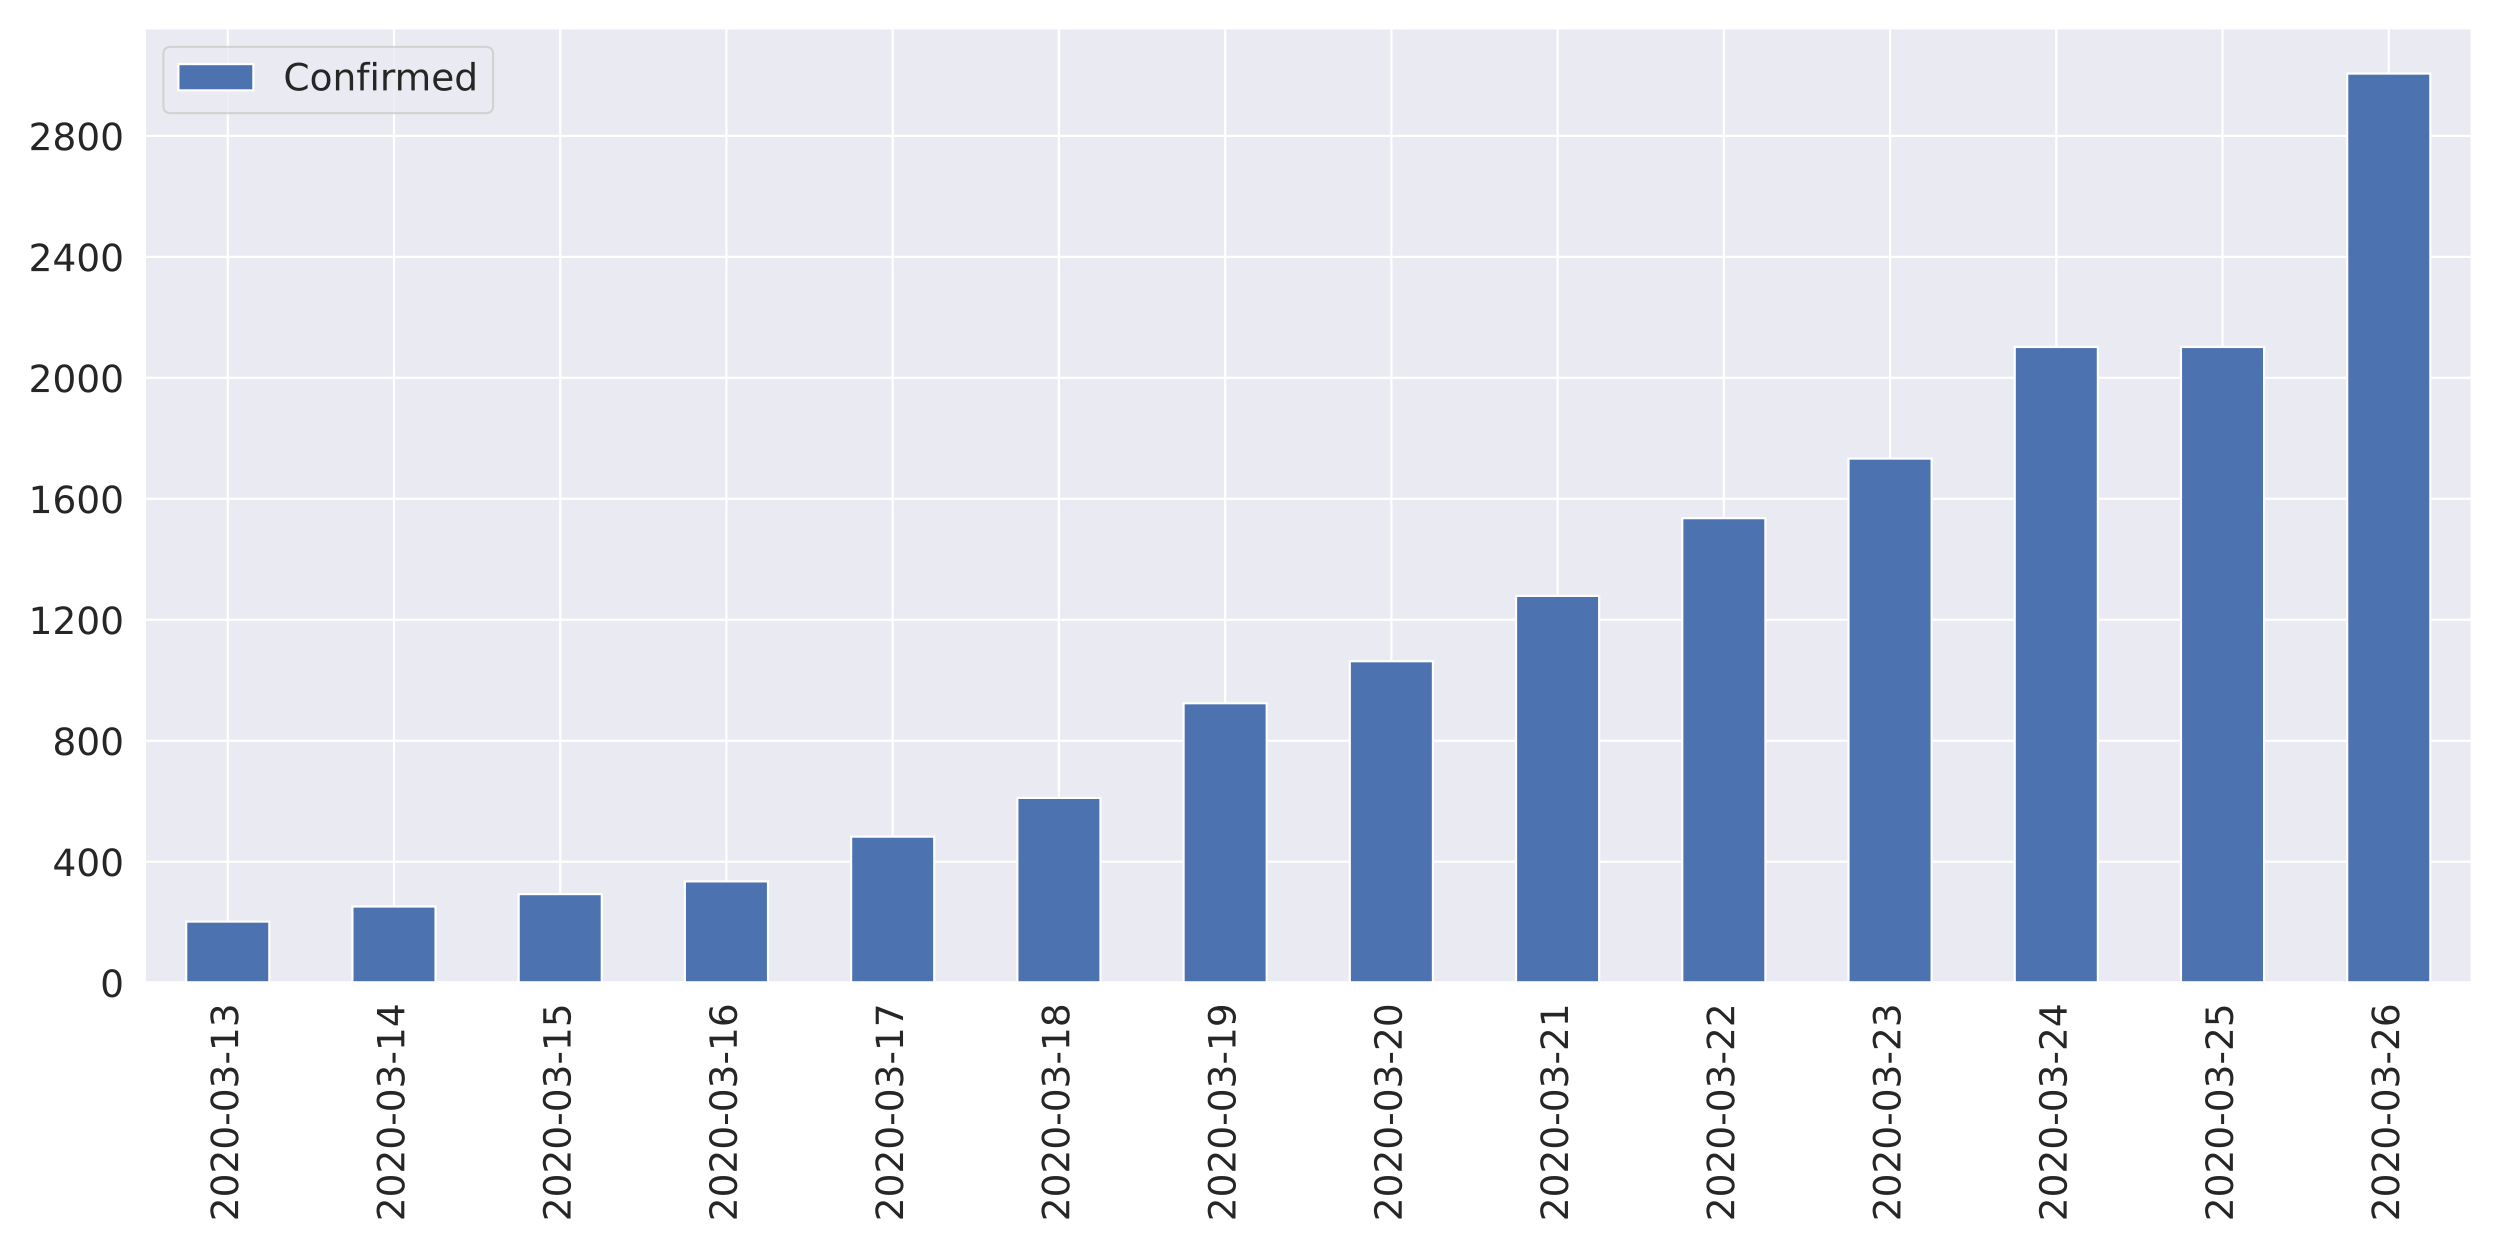
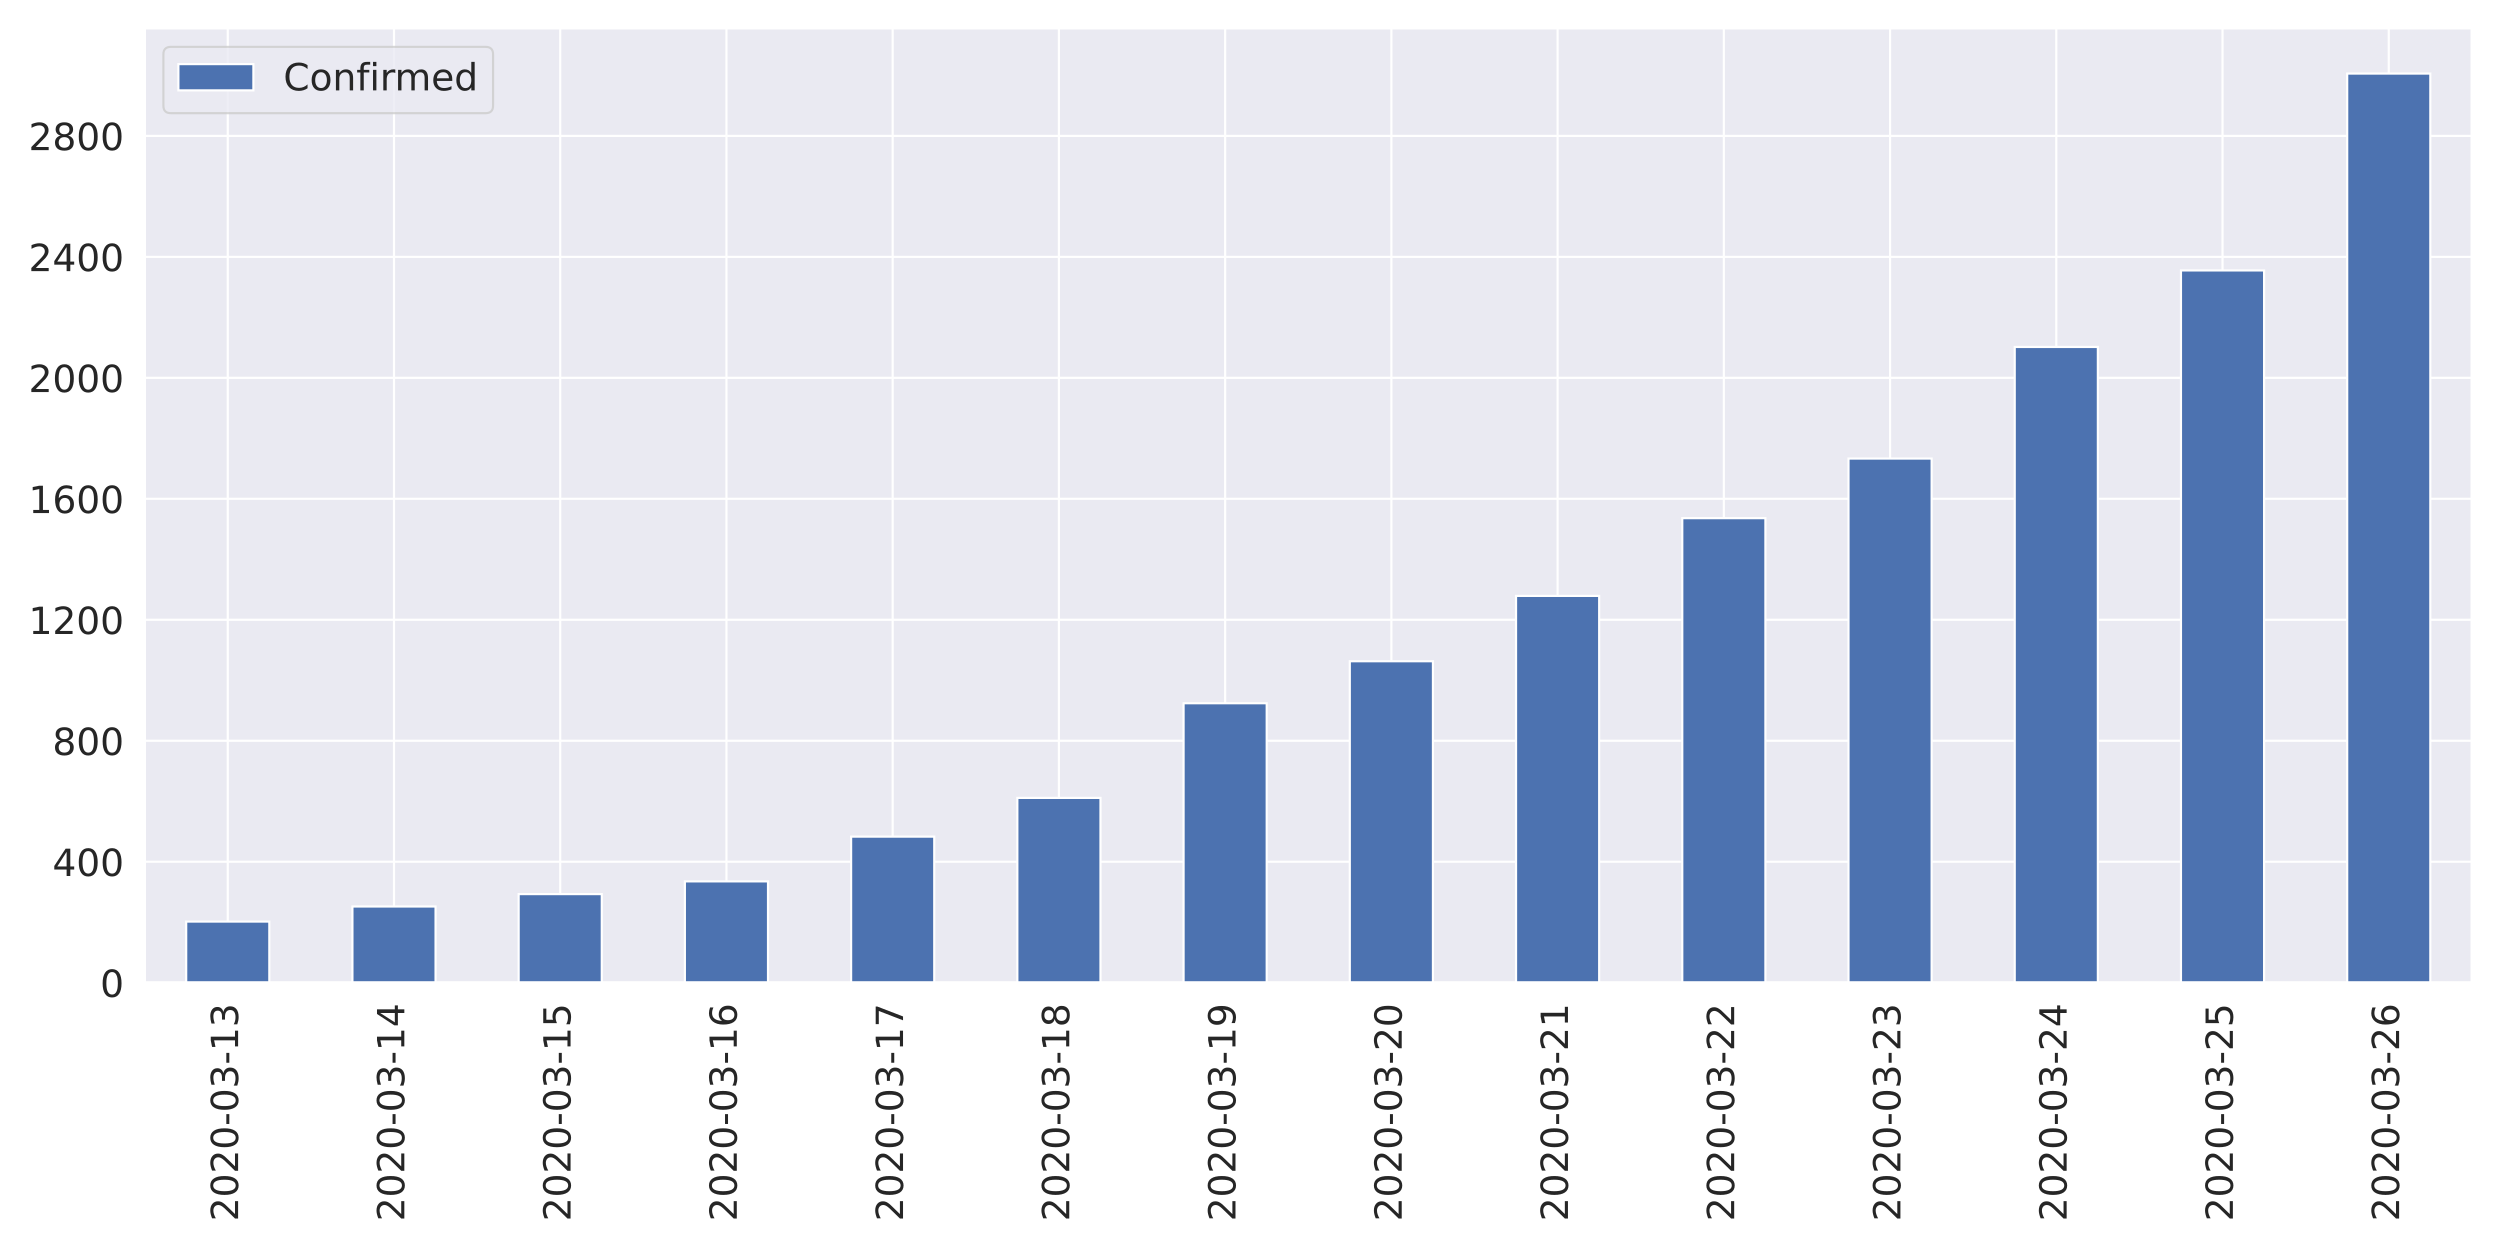
<svg xmlns="http://www.w3.org/2000/svg" xmlns:xlink="http://www.w3.org/1999/xlink" height="576pt" version="1.1" viewBox="0 0 1152 576" width="1152pt">
  <defs>
    <style type="text/css">
*{stroke-linecap:butt;stroke-linejoin:round;}
  </style>
  </defs>
  <g id="figure_1">
    <g id="patch_1">
      <path d="M 0 576  L 1152 576  L 1152 0  L 0 0  z " style="fill:#ffffff;" />
    </g>
    <g id="axes_1">
      <g id="patch_2">
        <path d="M 66.65 452.83  L 1139.04 452.83  L 1139.04 12.96  L 66.65 12.96  z " style="fill:#eaeaf2;" />
      </g>
      <g id="matplotlib.axis_1">
        <g id="xtick_1">
          <g id="line2d_1">
            <path clip-path="url(#pb2863434e6)" d="M 104.95 452.83  L 104.95 12.96  " style="fill:none;stroke:#ffffff;stroke-linecap:round;" />
          </g>
          <g id="text_1">
            <defs>
              <path d="M 19.188 8.297  L 53.609 8.297  L 53.609 0  L 7.328 0  L 7.328 8.297  Q 12.938 14.109 22.625 23.891  Q 32.328 33.688 34.812 36.531  Q 39.547 41.844 41.422 45.531  Q 43.312 49.219 43.312 52.781  Q 43.312 58.594 39.234 62.25  Q 35.156 65.922 28.609 65.922  Q 23.969 65.922 18.812 64.312  Q 13.672 62.703 7.812 59.422  L 7.812 69.391  Q 13.766 71.781 18.938 73  Q 24.125 74.219 28.422 74.219  Q 39.75 74.219 46.484 68.547  Q 53.219 62.891 53.219 53.422  Q 53.219 48.922 51.531 44.891  Q 49.859 40.875 45.406 35.406  Q 44.188 33.984 37.641 27.219  Q 31.109 20.453 19.188 8.297  z " id="DejaVuSans-50" />
              <path d="M 31.781 66.406  Q 24.172 66.406 20.328 58.906  Q 16.5 51.422 16.5 36.375  Q 16.5 21.391 20.328 13.891  Q 24.172 6.391 31.781 6.391  Q 39.453 6.391 43.281 13.891  Q 47.125 21.391 47.125 36.375  Q 47.125 51.422 43.281 58.906  Q 39.453 66.406 31.781 66.406  z M 31.781 74.219  Q 44.047 74.219 50.516 64.516  Q 56.984 54.828 56.984 36.375  Q 56.984 17.969 50.516 8.266  Q 44.047 -1.422 31.781 -1.422  Q 19.531 -1.422 13.062 8.266  Q 6.594 17.969 6.594 36.375  Q 6.594 54.828 13.062 64.516  Q 19.531 74.219 31.781 74.219  z " id="DejaVuSans-48" />
              <path d="M 4.891 31.391  L 31.203 31.391  L 31.203 23.391  L 4.891 23.391  z " id="DejaVuSans-45" />
              <path d="M 40.578 39.312  Q 47.656 37.797 51.625 33  Q 55.609 28.219 55.609 21.188  Q 55.609 10.406 48.188 4.484  Q 40.766 -1.422 27.094 -1.422  Q 22.516 -1.422 17.656 -0.516  Q 12.797 0.391 7.625 2.203  L 7.625 11.719  Q 11.719 9.328 16.594 8.109  Q 21.484 6.891 26.812 6.891  Q 36.078 6.891 40.938 10.547  Q 45.797 14.203 45.797 21.188  Q 45.797 27.641 41.281 31.266  Q 36.766 34.906 28.719 34.906  L 20.219 34.906  L 20.219 43.016  L 29.109 43.016  Q 36.375 43.016 40.234 45.922  Q 44.094 48.828 44.094 54.297  Q 44.094 59.906 40.109 62.906  Q 36.141 65.922 28.719 65.922  Q 24.656 65.922 20.016 65.031  Q 15.375 64.156 9.812 62.312  L 9.812 71.094  Q 15.438 72.656 20.344 73.438  Q 25.25 74.219 29.594 74.219  Q 40.828 74.219 47.359 69.109  Q 53.906 64.016 53.906 55.328  Q 53.906 49.266 50.438 45.094  Q 46.969 40.922 40.578 39.312  z " id="DejaVuSans-51" />
              <path d="M 12.406 8.297  L 28.516 8.297  L 28.516 63.922  L 10.984 60.406  L 10.984 69.391  L 28.422 72.906  L 38.281 72.906  L 38.281 8.297  L 54.391 8.297  L 54.391 0  L 12.406 0  z " id="DejaVuSans-49" />
            </defs>
            <g style="fill:#262626;" transform="translate(109.7178 562.7538)rotate(-90)scale(0.1728 -0.1728)">
              <use xlink:href="#DejaVuSans-50" />
              <use x="63.623" xlink:href="#DejaVuSans-48" />
              <use x="127.246" xlink:href="#DejaVuSans-50" />
              <use x="190.869" xlink:href="#DejaVuSans-48" />
              <use x="254.492" xlink:href="#DejaVuSans-45" />
              <use x="290.576" xlink:href="#DejaVuSans-48" />
              <use x="354.199" xlink:href="#DejaVuSans-51" />
              <use x="417.822" xlink:href="#DejaVuSans-45" />
              <use x="453.906" xlink:href="#DejaVuSans-49" />
              <use x="517.529" xlink:href="#DejaVuSans-51" />
            </g>
          </g>
        </g>
        <g id="xtick_2">
          <g id="line2d_2">
            <path clip-path="url(#pb2863434e6)" d="M 181.549 452.83  L 181.549 12.96  " style="fill:none;stroke:#ffffff;stroke-linecap:round;" />
          </g>
          <g id="text_2">
            <defs>
              <path d="M 37.797 64.312  L 12.891 25.391  L 37.797 25.391  z M 35.203 72.906  L 47.609 72.906  L 47.609 25.391  L 58.016 25.391  L 58.016 17.188  L 47.609 17.188  L 47.609 0  L 37.797 0  L 37.797 17.188  L 4.891 17.188  L 4.891 26.703  z " id="DejaVuSans-52" />
            </defs>
            <g style="fill:#262626;" transform="translate(186.3171 562.7538)rotate(-90)scale(0.1728 -0.1728)">
              <use xlink:href="#DejaVuSans-50" />
              <use x="63.623" xlink:href="#DejaVuSans-48" />
              <use x="127.246" xlink:href="#DejaVuSans-50" />
              <use x="190.869" xlink:href="#DejaVuSans-48" />
              <use x="254.492" xlink:href="#DejaVuSans-45" />
              <use x="290.576" xlink:href="#DejaVuSans-48" />
              <use x="354.199" xlink:href="#DejaVuSans-51" />
              <use x="417.822" xlink:href="#DejaVuSans-45" />
              <use x="453.906" xlink:href="#DejaVuSans-49" />
              <use x="517.529" xlink:href="#DejaVuSans-52" />
            </g>
          </g>
        </g>
        <g id="xtick_3">
          <g id="line2d_3">
            <path clip-path="url(#pb2863434e6)" d="M 258.148 452.83  L 258.148 12.96  " style="fill:none;stroke:#ffffff;stroke-linecap:round;" />
          </g>
          <g id="text_3">
            <defs>
              <path d="M 10.797 72.906  L 49.516 72.906  L 49.516 64.594  L 19.828 64.594  L 19.828 46.734  Q 21.969 47.469 24.109 47.828  Q 26.266 48.188 28.422 48.188  Q 40.625 48.188 47.75 41.5  Q 54.891 34.812 54.891 23.391  Q 54.891 11.625 47.562 5.094  Q 40.234 -1.422 26.906 -1.422  Q 22.312 -1.422 17.547 -0.641  Q 12.797 0.141 7.719 1.703  L 7.719 11.625  Q 12.109 9.234 16.797 8.062  Q 21.484 6.891 26.703 6.891  Q 35.156 6.891 40.078 11.328  Q 45.016 15.766 45.016 23.391  Q 45.016 31 40.078 35.438  Q 35.156 39.891 26.703 39.891  Q 22.75 39.891 18.812 39.016  Q 14.891 38.141 10.797 36.281  z " id="DejaVuSans-53" />
            </defs>
            <g style="fill:#262626;" transform="translate(262.9164 562.7538)rotate(-90)scale(0.1728 -0.1728)">
              <use xlink:href="#DejaVuSans-50" />
              <use x="63.623" xlink:href="#DejaVuSans-48" />
              <use x="127.246" xlink:href="#DejaVuSans-50" />
              <use x="190.869" xlink:href="#DejaVuSans-48" />
              <use x="254.492" xlink:href="#DejaVuSans-45" />
              <use x="290.576" xlink:href="#DejaVuSans-48" />
              <use x="354.199" xlink:href="#DejaVuSans-51" />
              <use x="417.822" xlink:href="#DejaVuSans-45" />
              <use x="453.906" xlink:href="#DejaVuSans-49" />
              <use x="517.529" xlink:href="#DejaVuSans-53" />
            </g>
          </g>
        </g>
        <g id="xtick_4">
          <g id="line2d_4">
            <path clip-path="url(#pb2863434e6)" d="M 334.748 452.83  L 334.748 12.96  " style="fill:none;stroke:#ffffff;stroke-linecap:round;" />
          </g>
          <g id="text_4">
            <defs>
              <path d="M 33.016 40.375  Q 26.375 40.375 22.484 35.828  Q 18.609 31.297 18.609 23.391  Q 18.609 15.531 22.484 10.953  Q 26.375 6.391 33.016 6.391  Q 39.656 6.391 43.531 10.953  Q 47.406 15.531 47.406 23.391  Q 47.406 31.297 43.531 35.828  Q 39.656 40.375 33.016 40.375  z M 52.594 71.297  L 52.594 62.312  Q 48.875 64.062 45.094 64.984  Q 41.312 65.922 37.594 65.922  Q 27.828 65.922 22.672 59.328  Q 17.531 52.734 16.797 39.406  Q 19.672 43.656 24.016 45.922  Q 28.375 48.188 33.594 48.188  Q 44.578 48.188 50.953 41.516  Q 57.328 34.859 57.328 23.391  Q 57.328 12.156 50.688 5.359  Q 44.047 -1.422 33.016 -1.422  Q 20.359 -1.422 13.672 8.266  Q 6.984 17.969 6.984 36.375  Q 6.984 53.656 15.188 63.938  Q 23.391 74.219 37.203 74.219  Q 40.922 74.219 44.703 73.484  Q 48.484 72.75 52.594 71.297  z " id="DejaVuSans-54" />
            </defs>
            <g style="fill:#262626;" transform="translate(339.5157 562.7538)rotate(-90)scale(0.1728 -0.1728)">
              <use xlink:href="#DejaVuSans-50" />
              <use x="63.623" xlink:href="#DejaVuSans-48" />
              <use x="127.246" xlink:href="#DejaVuSans-50" />
              <use x="190.869" xlink:href="#DejaVuSans-48" />
              <use x="254.492" xlink:href="#DejaVuSans-45" />
              <use x="290.576" xlink:href="#DejaVuSans-48" />
              <use x="354.199" xlink:href="#DejaVuSans-51" />
              <use x="417.822" xlink:href="#DejaVuSans-45" />
              <use x="453.906" xlink:href="#DejaVuSans-49" />
              <use x="517.529" xlink:href="#DejaVuSans-54" />
            </g>
          </g>
        </g>
        <g id="xtick_5">
          <g id="line2d_5">
            <path clip-path="url(#pb2863434e6)" d="M 411.347 452.83  L 411.347 12.96  " style="fill:none;stroke:#ffffff;stroke-linecap:round;" />
          </g>
          <g id="text_5">
            <defs>
              <path d="M 8.203 72.906  L 55.078 72.906  L 55.078 68.703  L 28.609 0  L 18.312 0  L 43.219 64.594  L 8.203 64.594  z " id="DejaVuSans-55" />
            </defs>
            <g style="fill:#262626;" transform="translate(416.115 562.7538)rotate(-90)scale(0.1728 -0.1728)">
              <use xlink:href="#DejaVuSans-50" />
              <use x="63.623" xlink:href="#DejaVuSans-48" />
              <use x="127.246" xlink:href="#DejaVuSans-50" />
              <use x="190.869" xlink:href="#DejaVuSans-48" />
              <use x="254.492" xlink:href="#DejaVuSans-45" />
              <use x="290.576" xlink:href="#DejaVuSans-48" />
              <use x="354.199" xlink:href="#DejaVuSans-51" />
              <use x="417.822" xlink:href="#DejaVuSans-45" />
              <use x="453.906" xlink:href="#DejaVuSans-49" />
              <use x="517.529" xlink:href="#DejaVuSans-55" />
            </g>
          </g>
        </g>
        <g id="xtick_6">
          <g id="line2d_6">
            <path clip-path="url(#pb2863434e6)" d="M 487.946 452.83  L 487.946 12.96  " style="fill:none;stroke:#ffffff;stroke-linecap:round;" />
          </g>
          <g id="text_6">
            <defs>
              <path d="M 31.781 34.625  Q 24.75 34.625 20.719 30.859  Q 16.703 27.094 16.703 20.516  Q 16.703 13.922 20.719 10.156  Q 24.75 6.391 31.781 6.391  Q 38.812 6.391 42.859 10.172  Q 46.922 13.969 46.922 20.516  Q 46.922 27.094 42.891 30.859  Q 38.875 34.625 31.781 34.625  z M 21.922 38.812  Q 15.578 40.375 12.031 44.719  Q 8.5 49.078 8.5 55.328  Q 8.5 64.062 14.719 69.141  Q 20.953 74.219 31.781 74.219  Q 42.672 74.219 48.875 69.141  Q 55.078 64.062 55.078 55.328  Q 55.078 49.078 51.531 44.719  Q 48 40.375 41.703 38.812  Q 48.828 37.156 52.797 32.312  Q 56.781 27.484 56.781 20.516  Q 56.781 9.906 50.312 4.234  Q 43.844 -1.422 31.781 -1.422  Q 19.734 -1.422 13.25 4.234  Q 6.781 9.906 6.781 20.516  Q 6.781 27.484 10.781 32.312  Q 14.797 37.156 21.922 38.812  z M 18.312 54.391  Q 18.312 48.734 21.844 45.562  Q 25.391 42.391 31.781 42.391  Q 38.141 42.391 41.719 45.562  Q 45.312 48.734 45.312 54.391  Q 45.312 60.062 41.719 63.234  Q 38.141 66.406 31.781 66.406  Q 25.391 66.406 21.844 63.234  Q 18.312 60.062 18.312 54.391  z " id="DejaVuSans-56" />
            </defs>
            <g style="fill:#262626;" transform="translate(492.7143 562.7538)rotate(-90)scale(0.1728 -0.1728)">
              <use xlink:href="#DejaVuSans-50" />
              <use x="63.623" xlink:href="#DejaVuSans-48" />
              <use x="127.246" xlink:href="#DejaVuSans-50" />
              <use x="190.869" xlink:href="#DejaVuSans-48" />
              <use x="254.492" xlink:href="#DejaVuSans-45" />
              <use x="290.576" xlink:href="#DejaVuSans-48" />
              <use x="354.199" xlink:href="#DejaVuSans-51" />
              <use x="417.822" xlink:href="#DejaVuSans-45" />
              <use x="453.906" xlink:href="#DejaVuSans-49" />
              <use x="517.529" xlink:href="#DejaVuSans-56" />
            </g>
          </g>
        </g>
        <g id="xtick_7">
          <g id="line2d_7">
            <path clip-path="url(#pb2863434e6)" d="M 564.545 452.83  L 564.545 12.96  " style="fill:none;stroke:#ffffff;stroke-linecap:round;" />
          </g>
          <g id="text_7">
            <defs>
              <path d="M 10.984 1.516  L 10.984 10.5  Q 14.703 8.734 18.5 7.812  Q 22.312 6.891 25.984 6.891  Q 35.75 6.891 40.891 13.453  Q 46.047 20.016 46.781 33.406  Q 43.953 29.203 39.594 26.953  Q 35.25 24.703 29.984 24.703  Q 19.047 24.703 12.672 31.312  Q 6.297 37.938 6.297 49.422  Q 6.297 60.641 12.938 67.422  Q 19.578 74.219 30.609 74.219  Q 43.266 74.219 49.922 64.516  Q 56.594 54.828 56.594 36.375  Q 56.594 19.141 48.406 8.859  Q 40.234 -1.422 26.422 -1.422  Q 22.703 -1.422 18.891 -0.688  Q 15.094 0.047 10.984 1.516  z M 30.609 32.422  Q 37.25 32.422 41.125 36.953  Q 45.016 41.5 45.016 49.422  Q 45.016 57.281 41.125 61.844  Q 37.25 66.406 30.609 66.406  Q 23.969 66.406 20.094 61.844  Q 16.219 57.281 16.219 49.422  Q 16.219 41.5 20.094 36.953  Q 23.969 32.422 30.609 32.422  z " id="DejaVuSans-57" />
            </defs>
            <g style="fill:#262626;" transform="translate(569.3136 562.7538)rotate(-90)scale(0.1728 -0.1728)">
              <use xlink:href="#DejaVuSans-50" />
              <use x="63.623" xlink:href="#DejaVuSans-48" />
              <use x="127.246" xlink:href="#DejaVuSans-50" />
              <use x="190.869" xlink:href="#DejaVuSans-48" />
              <use x="254.492" xlink:href="#DejaVuSans-45" />
              <use x="290.576" xlink:href="#DejaVuSans-48" />
              <use x="354.199" xlink:href="#DejaVuSans-51" />
              <use x="417.822" xlink:href="#DejaVuSans-45" />
              <use x="453.906" xlink:href="#DejaVuSans-49" />
              <use x="517.529" xlink:href="#DejaVuSans-57" />
            </g>
          </g>
        </g>
        <g id="xtick_8">
          <g id="line2d_8">
            <path clip-path="url(#pb2863434e6)" d="M 641.145 452.83  L 641.145 12.96  " style="fill:none;stroke:#ffffff;stroke-linecap:round;" />
          </g>
          <g id="text_8">
            <g style="fill:#262626;" transform="translate(645.9128 562.7538)rotate(-90)scale(0.1728 -0.1728)">
              <use xlink:href="#DejaVuSans-50" />
              <use x="63.623" xlink:href="#DejaVuSans-48" />
              <use x="127.246" xlink:href="#DejaVuSans-50" />
              <use x="190.869" xlink:href="#DejaVuSans-48" />
              <use x="254.492" xlink:href="#DejaVuSans-45" />
              <use x="290.576" xlink:href="#DejaVuSans-48" />
              <use x="354.199" xlink:href="#DejaVuSans-51" />
              <use x="417.822" xlink:href="#DejaVuSans-45" />
              <use x="453.906" xlink:href="#DejaVuSans-50" />
              <use x="517.529" xlink:href="#DejaVuSans-48" />
            </g>
          </g>
        </g>
        <g id="xtick_9">
          <g id="line2d_9">
            <path clip-path="url(#pb2863434e6)" d="M 717.744 452.83  L 717.744 12.96  " style="fill:none;stroke:#ffffff;stroke-linecap:round;" />
          </g>
          <g id="text_9">
            <g style="fill:#262626;" transform="translate(722.5121 562.7538)rotate(-90)scale(0.1728 -0.1728)">
              <use xlink:href="#DejaVuSans-50" />
              <use x="63.623" xlink:href="#DejaVuSans-48" />
              <use x="127.246" xlink:href="#DejaVuSans-50" />
              <use x="190.869" xlink:href="#DejaVuSans-48" />
              <use x="254.492" xlink:href="#DejaVuSans-45" />
              <use x="290.576" xlink:href="#DejaVuSans-48" />
              <use x="354.199" xlink:href="#DejaVuSans-51" />
              <use x="417.822" xlink:href="#DejaVuSans-45" />
              <use x="453.906" xlink:href="#DejaVuSans-50" />
              <use x="517.529" xlink:href="#DejaVuSans-49" />
            </g>
          </g>
        </g>
        <g id="xtick_10">
          <g id="line2d_10">
            <path clip-path="url(#pb2863434e6)" d="M 794.343 452.83  L 794.343 12.96  " style="fill:none;stroke:#ffffff;stroke-linecap:round;" />
          </g>
          <g id="text_10">
            <g style="fill:#262626;" transform="translate(799.1114 562.7538)rotate(-90)scale(0.1728 -0.1728)">
              <use xlink:href="#DejaVuSans-50" />
              <use x="63.623" xlink:href="#DejaVuSans-48" />
              <use x="127.246" xlink:href="#DejaVuSans-50" />
              <use x="190.869" xlink:href="#DejaVuSans-48" />
              <use x="254.492" xlink:href="#DejaVuSans-45" />
              <use x="290.576" xlink:href="#DejaVuSans-48" />
              <use x="354.199" xlink:href="#DejaVuSans-51" />
              <use x="417.822" xlink:href="#DejaVuSans-45" />
              <use x="453.906" xlink:href="#DejaVuSans-50" />
              <use x="517.529" xlink:href="#DejaVuSans-50" />
            </g>
          </g>
        </g>
        <g id="xtick_11">
          <g id="line2d_11">
            <path clip-path="url(#pb2863434e6)" d="M 870.942 452.83  L 870.942 12.96  " style="fill:none;stroke:#ffffff;stroke-linecap:round;" />
          </g>
          <g id="text_11">
            <g style="fill:#262626;" transform="translate(875.7107 562.7538)rotate(-90)scale(0.1728 -0.1728)">
              <use xlink:href="#DejaVuSans-50" />
              <use x="63.623" xlink:href="#DejaVuSans-48" />
              <use x="127.246" xlink:href="#DejaVuSans-50" />
              <use x="190.869" xlink:href="#DejaVuSans-48" />
              <use x="254.492" xlink:href="#DejaVuSans-45" />
              <use x="290.576" xlink:href="#DejaVuSans-48" />
              <use x="354.199" xlink:href="#DejaVuSans-51" />
              <use x="417.822" xlink:href="#DejaVuSans-45" />
              <use x="453.906" xlink:href="#DejaVuSans-50" />
              <use x="517.529" xlink:href="#DejaVuSans-51" />
            </g>
          </g>
        </g>
        <g id="xtick_12">
          <g id="line2d_12">
            <path clip-path="url(#pb2863434e6)" d="M 947.542 452.83  L 947.542 12.96  " style="fill:none;stroke:#ffffff;stroke-linecap:round;" />
          </g>
          <g id="text_12">
            <g style="fill:#262626;" transform="translate(952.31 562.7538)rotate(-90)scale(0.1728 -0.1728)">
              <use xlink:href="#DejaVuSans-50" />
              <use x="63.623" xlink:href="#DejaVuSans-48" />
              <use x="127.246" xlink:href="#DejaVuSans-50" />
              <use x="190.869" xlink:href="#DejaVuSans-48" />
              <use x="254.492" xlink:href="#DejaVuSans-45" />
              <use x="290.576" xlink:href="#DejaVuSans-48" />
              <use x="354.199" xlink:href="#DejaVuSans-51" />
              <use x="417.822" xlink:href="#DejaVuSans-45" />
              <use x="453.906" xlink:href="#DejaVuSans-50" />
              <use x="517.529" xlink:href="#DejaVuSans-52" />
            </g>
          </g>
        </g>
        <g id="xtick_13">
          <g id="line2d_13">
            <path clip-path="url(#pb2863434e6)" d="M 1024.141 452.83  L 1024.141 12.96  " style="fill:none;stroke:#ffffff;stroke-linecap:round;" />
          </g>
          <g id="text_13">
            <g style="fill:#262626;" transform="translate(1028.909 562.7538)rotate(-90)scale(0.1728 -0.1728)">
              <use xlink:href="#DejaVuSans-50" />
              <use x="63.623" xlink:href="#DejaVuSans-48" />
              <use x="127.246" xlink:href="#DejaVuSans-50" />
              <use x="190.869" xlink:href="#DejaVuSans-48" />
              <use x="254.492" xlink:href="#DejaVuSans-45" />
              <use x="290.576" xlink:href="#DejaVuSans-48" />
              <use x="354.199" xlink:href="#DejaVuSans-51" />
              <use x="417.822" xlink:href="#DejaVuSans-45" />
              <use x="453.906" xlink:href="#DejaVuSans-50" />
              <use x="517.529" xlink:href="#DejaVuSans-53" />
            </g>
          </g>
        </g>
        <g id="xtick_14">
          <g id="line2d_14">
            <path clip-path="url(#pb2863434e6)" d="M 1100.74 452.83  L 1100.74 12.96  " style="fill:none;stroke:#ffffff;stroke-linecap:round;" />
          </g>
          <g id="text_14">
            <g style="fill:#262626;" transform="translate(1105.509 562.7538)rotate(-90)scale(0.1728 -0.1728)">
              <use xlink:href="#DejaVuSans-50" />
              <use x="63.623" xlink:href="#DejaVuSans-48" />
              <use x="127.246" xlink:href="#DejaVuSans-50" />
              <use x="190.869" xlink:href="#DejaVuSans-48" />
              <use x="254.492" xlink:href="#DejaVuSans-45" />
              <use x="290.576" xlink:href="#DejaVuSans-48" />
              <use x="354.199" xlink:href="#DejaVuSans-51" />
              <use x="417.822" xlink:href="#DejaVuSans-45" />
              <use x="453.906" xlink:href="#DejaVuSans-50" />
              <use x="517.529" xlink:href="#DejaVuSans-54" />
            </g>
          </g>
        </g>
      </g>
      <g id="matplotlib.axis_2">
        <g id="ytick_1">
          <g id="line2d_15">
            <path clip-path="url(#pb2863434e6)" d="M 66.65 452.83  L 1139.04 452.83  " style="fill:none;stroke:#ffffff;stroke-linecap:round;" />
          </g>
          <g id="text_15">
            <g style="fill:#262626;" transform="translate(46.1556 459.3951)scale(0.1728 -0.1728)">
              <use xlink:href="#DejaVuSans-48" />
            </g>
          </g>
        </g>
        <g id="ytick_2">
          <g id="line2d_16">
            <path clip-path="url(#pb2863434e6)" d="M 66.65 397.085  L 1139.04 397.085  " style="fill:none;stroke:#ffffff;stroke-linecap:round;" />
          </g>
          <g id="text_16">
            <g style="fill:#262626;" transform="translate(24.1668 403.65)scale(0.1728 -0.1728)">
              <use xlink:href="#DejaVuSans-52" />
              <use x="63.623" xlink:href="#DejaVuSans-48" />
              <use x="127.246" xlink:href="#DejaVuSans-48" />
            </g>
          </g>
        </g>
        <g id="ytick_3">
          <g id="line2d_17">
            <path clip-path="url(#pb2863434e6)" d="M 66.65 341.34  L 1139.04 341.34  " style="fill:none;stroke:#ffffff;stroke-linecap:round;" />
          </g>
          <g id="text_17">
            <g style="fill:#262626;" transform="translate(24.1668 347.905)scale(0.1728 -0.1728)">
              <use xlink:href="#DejaVuSans-56" />
              <use x="63.623" xlink:href="#DejaVuSans-48" />
              <use x="127.246" xlink:href="#DejaVuSans-48" />
            </g>
          </g>
        </g>
        <g id="ytick_4">
          <g id="line2d_18">
            <path clip-path="url(#pb2863434e6)" d="M 66.65 285.595  L 1139.04 285.595  " style="fill:none;stroke:#ffffff;stroke-linecap:round;" />
          </g>
          <g id="text_18">
            <g style="fill:#262626;" transform="translate(13.1724 292.16)scale(0.1728 -0.1728)">
              <use xlink:href="#DejaVuSans-49" />
              <use x="63.623" xlink:href="#DejaVuSans-50" />
              <use x="127.246" xlink:href="#DejaVuSans-48" />
              <use x="190.869" xlink:href="#DejaVuSans-48" />
            </g>
          </g>
        </g>
        <g id="ytick_5">
          <g id="line2d_19">
            <path clip-path="url(#pb2863434e6)" d="M 66.65 229.85  L 1139.04 229.85  " style="fill:none;stroke:#ffffff;stroke-linecap:round;" />
          </g>
          <g id="text_19">
            <g style="fill:#262626;" transform="translate(13.1724 236.415)scale(0.1728 -0.1728)">
              <use xlink:href="#DejaVuSans-49" />
              <use x="63.623" xlink:href="#DejaVuSans-54" />
              <use x="127.246" xlink:href="#DejaVuSans-48" />
              <use x="190.869" xlink:href="#DejaVuSans-48" />
            </g>
          </g>
        </g>
        <g id="ytick_6">
          <g id="line2d_20">
            <path clip-path="url(#pb2863434e6)" d="M 66.65 174.105  L 1139.04 174.105  " style="fill:none;stroke:#ffffff;stroke-linecap:round;" />
          </g>
          <g id="text_20">
            <g style="fill:#262626;" transform="translate(13.1724 180.67)scale(0.1728 -0.1728)">
              <use xlink:href="#DejaVuSans-50" />
              <use x="63.623" xlink:href="#DejaVuSans-48" />
              <use x="127.246" xlink:href="#DejaVuSans-48" />
              <use x="190.869" xlink:href="#DejaVuSans-48" />
            </g>
          </g>
        </g>
        <g id="ytick_7">
          <g id="line2d_21">
            <path clip-path="url(#pb2863434e6)" d="M 66.65 118.36  L 1139.04 118.36  " style="fill:none;stroke:#ffffff;stroke-linecap:round;" />
          </g>
          <g id="text_21">
            <g style="fill:#262626;" transform="translate(13.1724 124.9249)scale(0.1728 -0.1728)">
              <use xlink:href="#DejaVuSans-50" />
              <use x="63.623" xlink:href="#DejaVuSans-52" />
              <use x="127.246" xlink:href="#DejaVuSans-48" />
              <use x="190.869" xlink:href="#DejaVuSans-48" />
            </g>
          </g>
        </g>
        <g id="ytick_8">
          <g id="line2d_22">
            <path clip-path="url(#pb2863434e6)" d="M 66.65 62.615  L 1139.04 62.615  " style="fill:none;stroke:#ffffff;stroke-linecap:round;" />
          </g>
          <g id="text_22">
            <g style="fill:#262626;" transform="translate(13.1724 69.17992)scale(0.1728 -0.1728)">
              <use xlink:href="#DejaVuSans-50" />
              <use x="63.623" xlink:href="#DejaVuSans-56" />
              <use x="127.246" xlink:href="#DejaVuSans-48" />
              <use x="190.869" xlink:href="#DejaVuSans-48" />
            </g>
          </g>
        </g>
      </g>
      <g id="patch_3">
        <path clip-path="url(#pb2863434e6)" d="M 85.8 452.83  L 124.099 452.83  L 124.099 424.679  L 85.8 424.679  z " style="fill:#4c72b0;stroke:#ffffff;stroke-linejoin:miter;" />
      </g>
      <g id="patch_4">
        <path clip-path="url(#pb2863434e6)" d="M 162.399 452.83  L 200.699 452.83  L 200.699 417.711  L 162.399 417.711  z " style="fill:#4c72b0;stroke:#ffffff;stroke-linejoin:miter;" />
      </g>
      <g id="patch_5">
        <path clip-path="url(#pb2863434e6)" d="M 238.998 452.83  L 277.298 452.83  L 277.298 411.997  L 238.998 411.997  z " style="fill:#4c72b0;stroke:#ffffff;stroke-linejoin:miter;" />
      </g>
      <g id="patch_6">
        <path clip-path="url(#pb2863434e6)" d="M 315.598 452.83  L 353.897 452.83  L 353.897 406.144  L 315.598 406.144  z " style="fill:#4c72b0;stroke:#ffffff;stroke-linejoin:miter;" />
      </g>
      <g id="patch_7">
        <path clip-path="url(#pb2863434e6)" d="M 392.197 452.83  L 430.497 452.83  L 430.497 385.518  L 392.197 385.518  z " style="fill:#4c72b0;stroke:#ffffff;stroke-linejoin:miter;" />
      </g>
      <g id="patch_8">
        <path clip-path="url(#pb2863434e6)" d="M 468.796 452.83  L 507.096 452.83  L 507.096 367.679  L 468.796 367.679  z " style="fill:#4c72b0;stroke:#ffffff;stroke-linejoin:miter;" />
      </g>
      <g id="patch_9">
        <path clip-path="url(#pb2863434e6)" d="M 545.396 452.83  L 583.695 452.83  L 583.695 324.059  L 545.396 324.059  z " style="fill:#4c72b0;stroke:#ffffff;stroke-linejoin:miter;" />
      </g>
      <g id="patch_10">
        <path clip-path="url(#pb2863434e6)" d="M 621.995 452.83  L 660.294 452.83  L 660.294 304.688  L 621.995 304.688  z " style="fill:#4c72b0;stroke:#ffffff;stroke-linejoin:miter;" />
      </g>
      <g id="patch_11">
        <path clip-path="url(#pb2863434e6)" d="M 698.594 452.83  L 736.894 452.83  L 736.894 274.585  L 698.594 274.585  z " style="fill:#4c72b0;stroke:#ffffff;stroke-linejoin:miter;" />
      </g>
      <g id="patch_12">
        <path clip-path="url(#pb2863434e6)" d="M 775.193 452.83  L 813.493 452.83  L 813.493 238.769  L 775.193 238.769  z " style="fill:#4c72b0;stroke:#ffffff;stroke-linejoin:miter;" />
      </g>
      <g id="patch_13">
        <path clip-path="url(#pb2863434e6)" d="M 851.793 452.83  L 890.092 452.83  L 890.092 211.315  L 851.793 211.315  z " style="fill:#4c72b0;stroke:#ffffff;stroke-linejoin:miter;" />
      </g>
      <g id="patch_14">
        <path clip-path="url(#pb2863434e6)" d="M 928.392 452.83  L 966.692 452.83  L 966.692 159.89  L 928.392 159.89  z " style="fill:#4c72b0;stroke:#ffffff;stroke-linejoin:miter;" />
      </g>
      <g id="patch_15">
-         <path clip-path="url(#pb2863434e6)" d="M 1004.991 452.83  L 1043.291 452.83  L 1043.291 159.89  L 1004.991 159.89  z " style="fill:#4c72b0;stroke:#ffffff;stroke-linejoin:miter;" />
+         <path clip-path="url(#pb2863434e6)" d="M 1004.991 452.83  L 1043.291 452.83  L 1043.291 124.631  L 1004.991 124.631  z " style="fill:#4c72b0;stroke:#ffffff;stroke-linejoin:miter;" />
      </g>
      <g id="patch_16">
        <path clip-path="url(#pb2863434e6)" d="M 1081.591 452.83  L 1119.89 452.83  L 1119.89 33.906  L 1081.591 33.906  z " style="fill:#4c72b0;stroke:#ffffff;stroke-linejoin:miter;" />
      </g>
      <g id="patch_17">
        <path d="M 66.65 452.83  L 66.65 12.96  " style="fill:none;stroke:#ffffff;stroke-linecap:square;stroke-linejoin:miter;stroke-width:1.25;" />
      </g>
      <g id="patch_18">
        <path d="M 1139.04 452.83  L 1139.04 12.96  " style="fill:none;stroke:#ffffff;stroke-linecap:square;stroke-linejoin:miter;stroke-width:1.25;" />
      </g>
      <g id="patch_19">
        <path d="M 66.65 452.83  L 1139.04 452.83  " style="fill:none;stroke:#ffffff;stroke-linecap:square;stroke-linejoin:miter;stroke-width:1.25;" />
      </g>
      <g id="patch_20">
        <path d="M 66.65 12.96  L 1139.04 12.96  " style="fill:none;stroke:#ffffff;stroke-linecap:square;stroke-linejoin:miter;stroke-width:1.25;" />
      </g>
      <g id="legend_1">
        <g id="patch_21">
          <path d="M 78.746 52.148  L 223.752 52.148  Q 227.208 52.148 227.208 48.692  L 227.208 25.056  Q 227.208 21.6 223.752 21.6  L 78.746 21.6  Q 75.29 21.6 75.29 25.056  L 75.29 48.692  Q 75.29 52.148 78.746 52.148  z " style="fill:#eaeaf2;opacity:0.8;stroke:#cccccc;stroke-linejoin:miter;" />
        </g>
        <g id="patch_22">
          <path d="M 82.202 41.642  L 116.762 41.642  L 116.762 29.546  L 82.202 29.546  z " style="fill:#4c72b0;stroke:#ffffff;stroke-linejoin:miter;" />
        </g>
        <g id="text_23">
          <defs>
            <path d="M 64.406 67.281  L 64.406 56.891  Q 59.422 61.531 53.781 63.812  Q 48.141 66.109 41.797 66.109  Q 29.297 66.109 22.656 58.469  Q 16.016 50.828 16.016 36.375  Q 16.016 21.969 22.656 14.328  Q 29.297 6.688 41.797 6.688  Q 48.141 6.688 53.781 8.984  Q 59.422 11.281 64.406 15.922  L 64.406 5.609  Q 59.234 2.094 53.438 0.328  Q 47.656 -1.422 41.219 -1.422  Q 24.656 -1.422 15.125 8.703  Q 5.609 18.844 5.609 36.375  Q 5.609 53.953 15.125 64.078  Q 24.656 74.219 41.219 74.219  Q 47.75 74.219 53.531 72.484  Q 59.328 70.75 64.406 67.281  z " id="DejaVuSans-67" />
            <path d="M 30.609 48.391  Q 23.391 48.391 19.188 42.75  Q 14.984 37.109 14.984 27.297  Q 14.984 17.484 19.156 11.844  Q 23.344 6.203 30.609 6.203  Q 37.797 6.203 41.984 11.859  Q 46.188 17.531 46.188 27.297  Q 46.188 37.016 41.984 42.703  Q 37.797 48.391 30.609 48.391  z M 30.609 56  Q 42.328 56 49.016 48.375  Q 55.719 40.766 55.719 27.297  Q 55.719 13.875 49.016 6.219  Q 42.328 -1.422 30.609 -1.422  Q 18.844 -1.422 12.172 6.219  Q 5.516 13.875 5.516 27.297  Q 5.516 40.766 12.172 48.375  Q 18.844 56 30.609 56  z " id="DejaVuSans-111" />
            <path d="M 54.891 33.016  L 54.891 0  L 45.906 0  L 45.906 32.719  Q 45.906 40.484 42.875 44.328  Q 39.844 48.188 33.797 48.188  Q 26.516 48.188 22.312 43.547  Q 18.109 38.922 18.109 30.906  L 18.109 0  L 9.078 0  L 9.078 54.688  L 18.109 54.688  L 18.109 46.188  Q 21.344 51.125 25.703 53.562  Q 30.078 56 35.797 56  Q 45.219 56 50.047 50.172  Q 54.891 44.344 54.891 33.016  z " id="DejaVuSans-110" />
            <path d="M 37.109 75.984  L 37.109 68.5  L 28.516 68.5  Q 23.688 68.5 21.797 66.547  Q 19.922 64.594 19.922 59.516  L 19.922 54.688  L 34.719 54.688  L 34.719 47.703  L 19.922 47.703  L 19.922 0  L 10.891 0  L 10.891 47.703  L 2.297 47.703  L 2.297 54.688  L 10.891 54.688  L 10.891 58.5  Q 10.891 67.625 15.141 71.797  Q 19.391 75.984 28.609 75.984  z " id="DejaVuSans-102" />
            <path d="M 9.422 54.688  L 18.406 54.688  L 18.406 0  L 9.422 0  z M 9.422 75.984  L 18.406 75.984  L 18.406 64.594  L 9.422 64.594  z " id="DejaVuSans-105" />
            <path d="M 41.109 46.297  Q 39.594 47.172 37.812 47.578  Q 36.031 48 33.891 48  Q 26.266 48 22.188 43.047  Q 18.109 38.094 18.109 28.812  L 18.109 0  L 9.078 0  L 9.078 54.688  L 18.109 54.688  L 18.109 46.188  Q 20.953 51.172 25.484 53.578  Q 30.031 56 36.531 56  Q 37.453 56 38.578 55.875  Q 39.703 55.766 41.062 55.516  z " id="DejaVuSans-114" />
            <path d="M 52 44.188  Q 55.375 50.25 60.062 53.125  Q 64.75 56 71.094 56  Q 79.641 56 84.281 50.016  Q 88.922 44.047 88.922 33.016  L 88.922 0  L 79.891 0  L 79.891 32.719  Q 79.891 40.578 77.094 44.375  Q 74.312 48.188 68.609 48.188  Q 61.625 48.188 57.562 43.547  Q 53.516 38.922 53.516 30.906  L 53.516 0  L 44.484 0  L 44.484 32.719  Q 44.484 40.625 41.703 44.406  Q 38.922 48.188 33.109 48.188  Q 26.219 48.188 22.156 43.531  Q 18.109 38.875 18.109 30.906  L 18.109 0  L 9.078 0  L 9.078 54.688  L 18.109 54.688  L 18.109 46.188  Q 21.188 51.219 25.484 53.609  Q 29.781 56 35.688 56  Q 41.656 56 45.828 52.969  Q 50 49.953 52 44.188  z " id="DejaVuSans-109" />
            <path d="M 56.203 29.594  L 56.203 25.203  L 14.891 25.203  Q 15.484 15.922 20.484 11.062  Q 25.484 6.203 34.422 6.203  Q 39.594 6.203 44.453 7.469  Q 49.312 8.734 54.109 11.281  L 54.109 2.781  Q 49.266 0.734 44.188 -0.344  Q 39.109 -1.422 33.891 -1.422  Q 20.797 -1.422 13.156 6.188  Q 5.516 13.812 5.516 26.812  Q 5.516 40.234 12.766 48.109  Q 20.016 56 32.328 56  Q 43.359 56 49.781 48.891  Q 56.203 41.797 56.203 29.594  z M 47.219 32.234  Q 47.125 39.594 43.094 43.984  Q 39.062 48.391 32.422 48.391  Q 24.906 48.391 20.391 44.141  Q 15.875 39.891 15.188 32.172  z " id="DejaVuSans-101" />
            <path d="M 45.406 46.391  L 45.406 75.984  L 54.391 75.984  L 54.391 0  L 45.406 0  L 45.406 8.203  Q 42.578 3.328 38.25 0.953  Q 33.938 -1.422 27.875 -1.422  Q 17.969 -1.422 11.734 6.484  Q 5.516 14.406 5.516 27.297  Q 5.516 40.188 11.734 48.094  Q 17.969 56 27.875 56  Q 33.938 56 38.25 53.625  Q 42.578 51.266 45.406 46.391  z M 14.797 27.297  Q 14.797 17.391 18.875 11.75  Q 22.953 6.109 30.078 6.109  Q 37.203 6.109 41.297 11.75  Q 45.406 17.391 45.406 27.297  Q 45.406 37.203 41.297 42.844  Q 37.203 48.484 30.078 48.484  Q 22.953 48.484 18.875 42.844  Q 14.797 37.203 14.797 27.297  z " id="DejaVuSans-100" />
          </defs>
          <g style="fill:#262626;" transform="translate(130.586 41.6421)scale(0.1728 -0.1728)">
            <use xlink:href="#DejaVuSans-67" />
            <use x="69.824" xlink:href="#DejaVuSans-111" />
            <use x="131.006" xlink:href="#DejaVuSans-110" />
            <use x="194.385" xlink:href="#DejaVuSans-102" />
            <use x="229.59" xlink:href="#DejaVuSans-105" />
            <use x="257.373" xlink:href="#DejaVuSans-114" />
            <use x="296.736" xlink:href="#DejaVuSans-109" />
            <use x="394.148" xlink:href="#DejaVuSans-101" />
            <use x="455.672" xlink:href="#DejaVuSans-100" />
          </g>
        </g>
      </g>
    </g>
  </g>
  <defs>
    <clipPath id="pb2863434e6">
      <rect height="439.87" width="1072.39" x="66.65" y="12.96" />
    </clipPath>
  </defs>
</svg>
